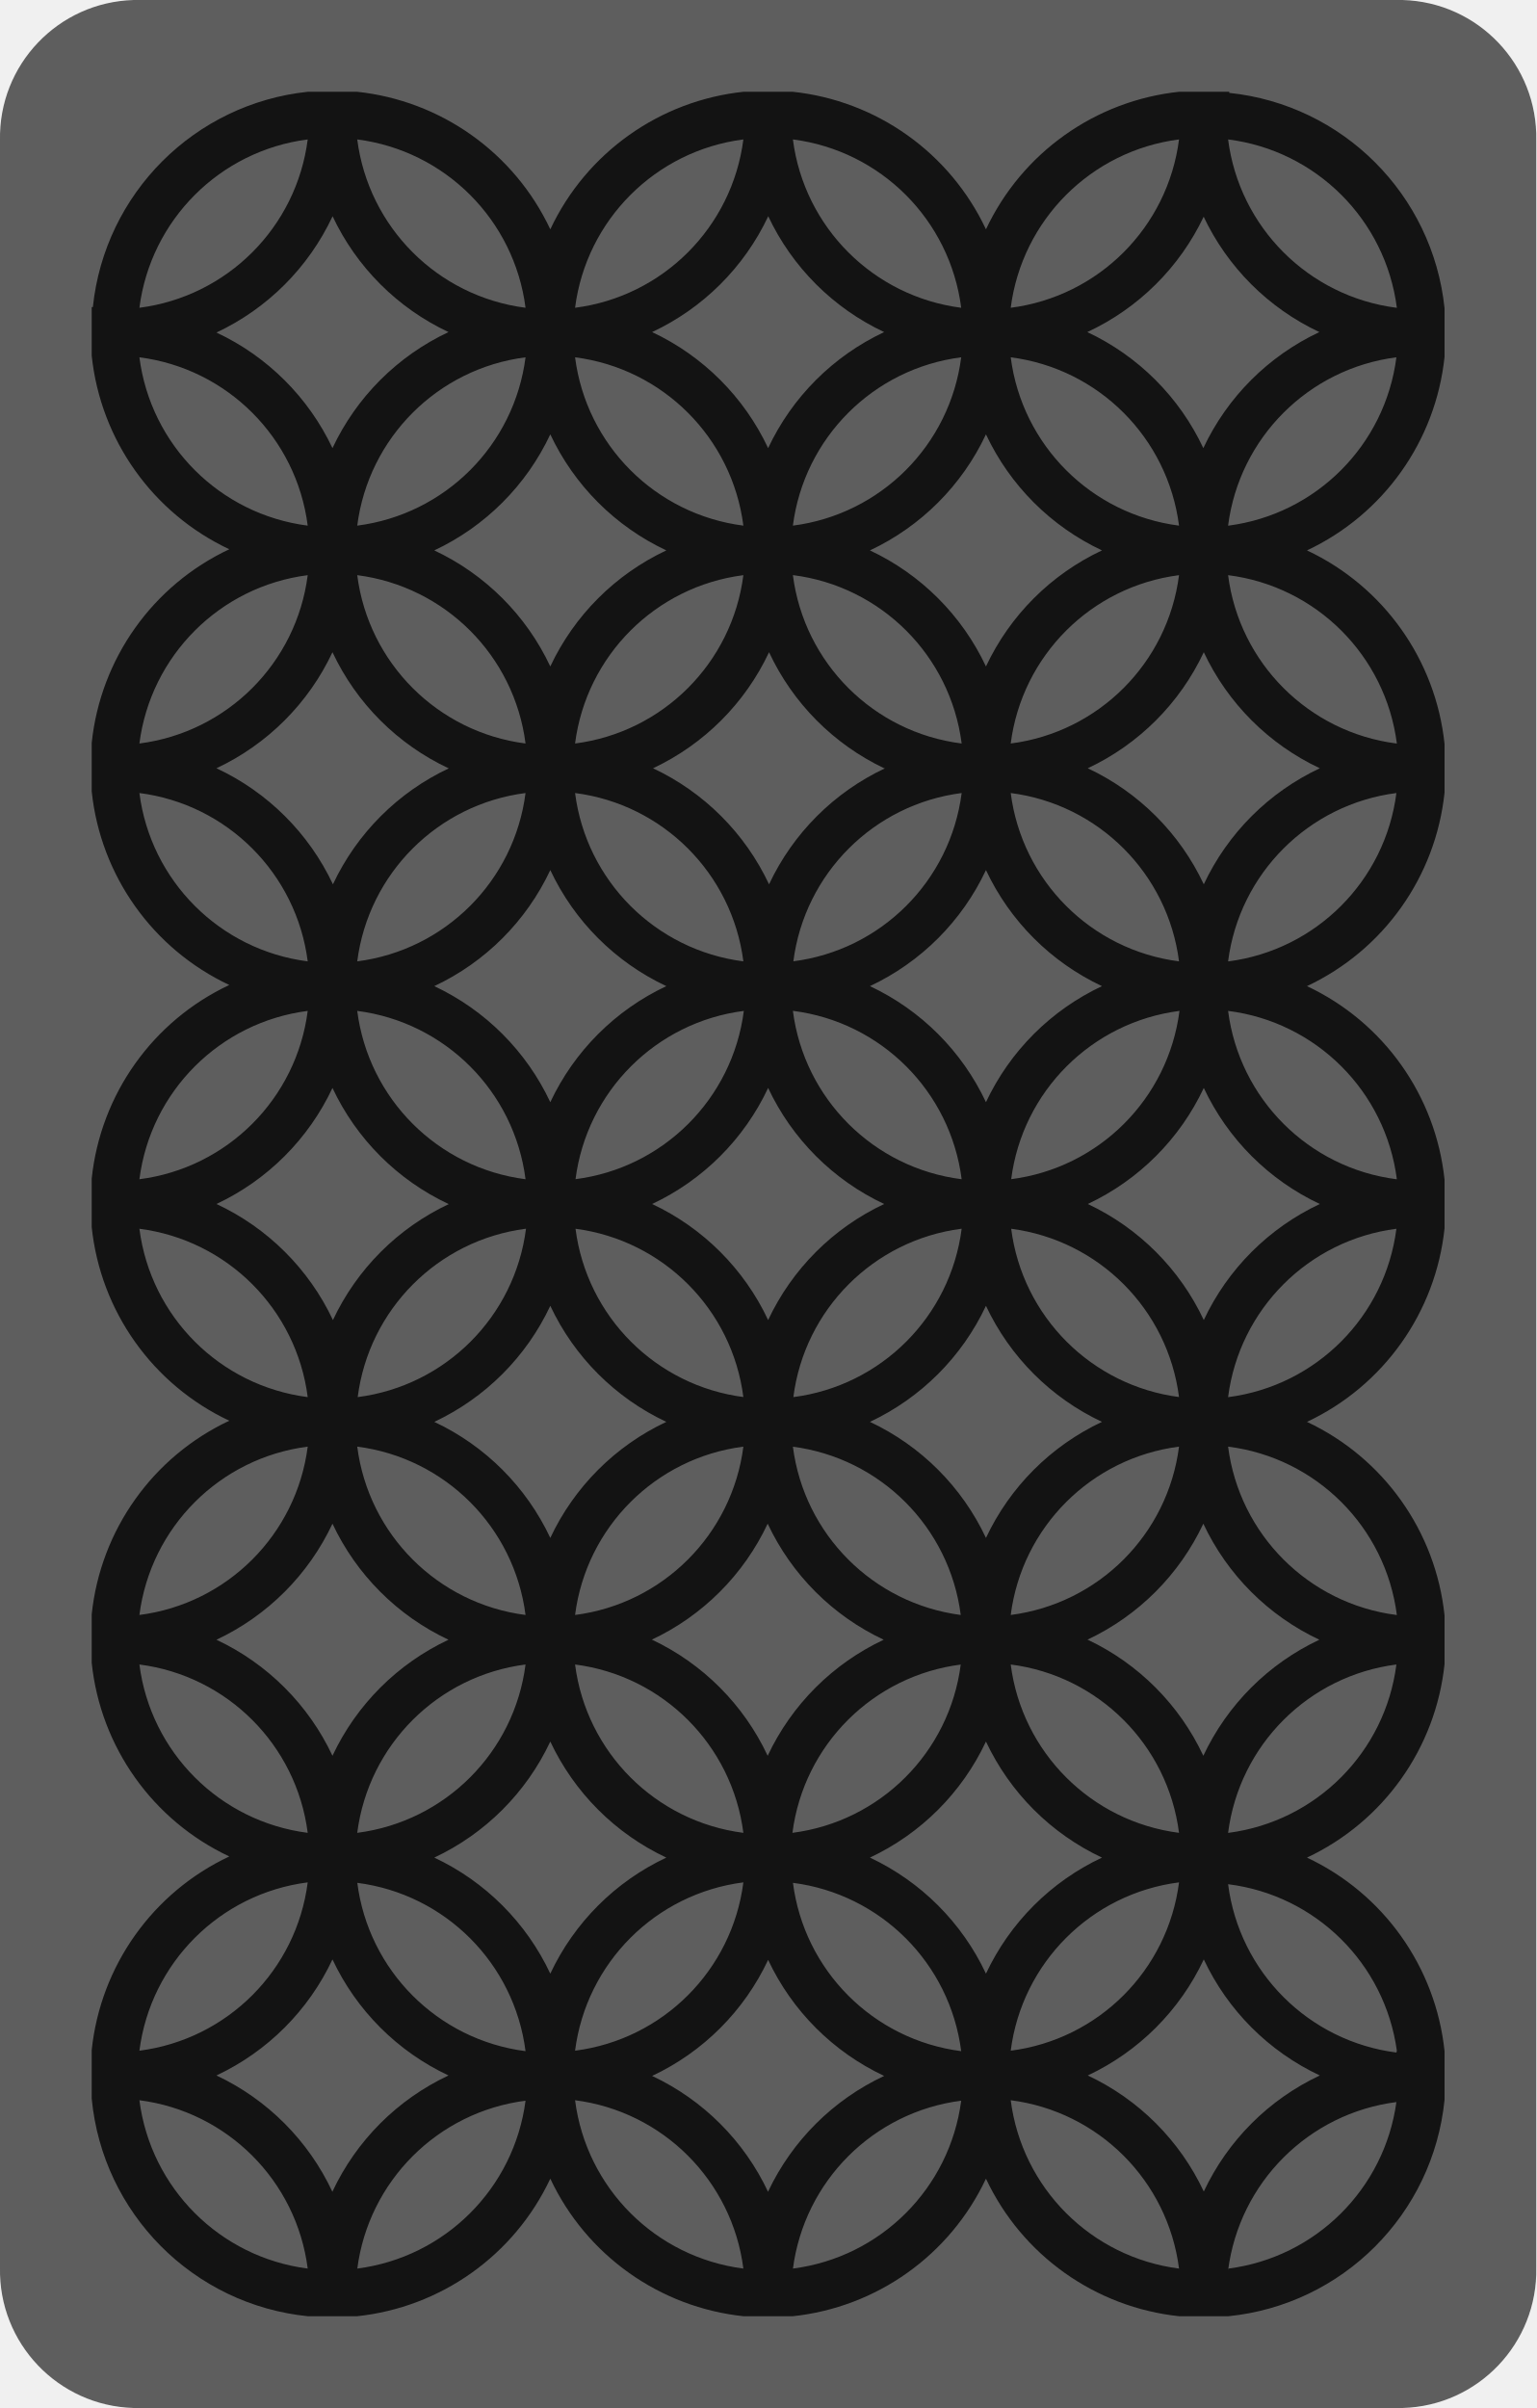
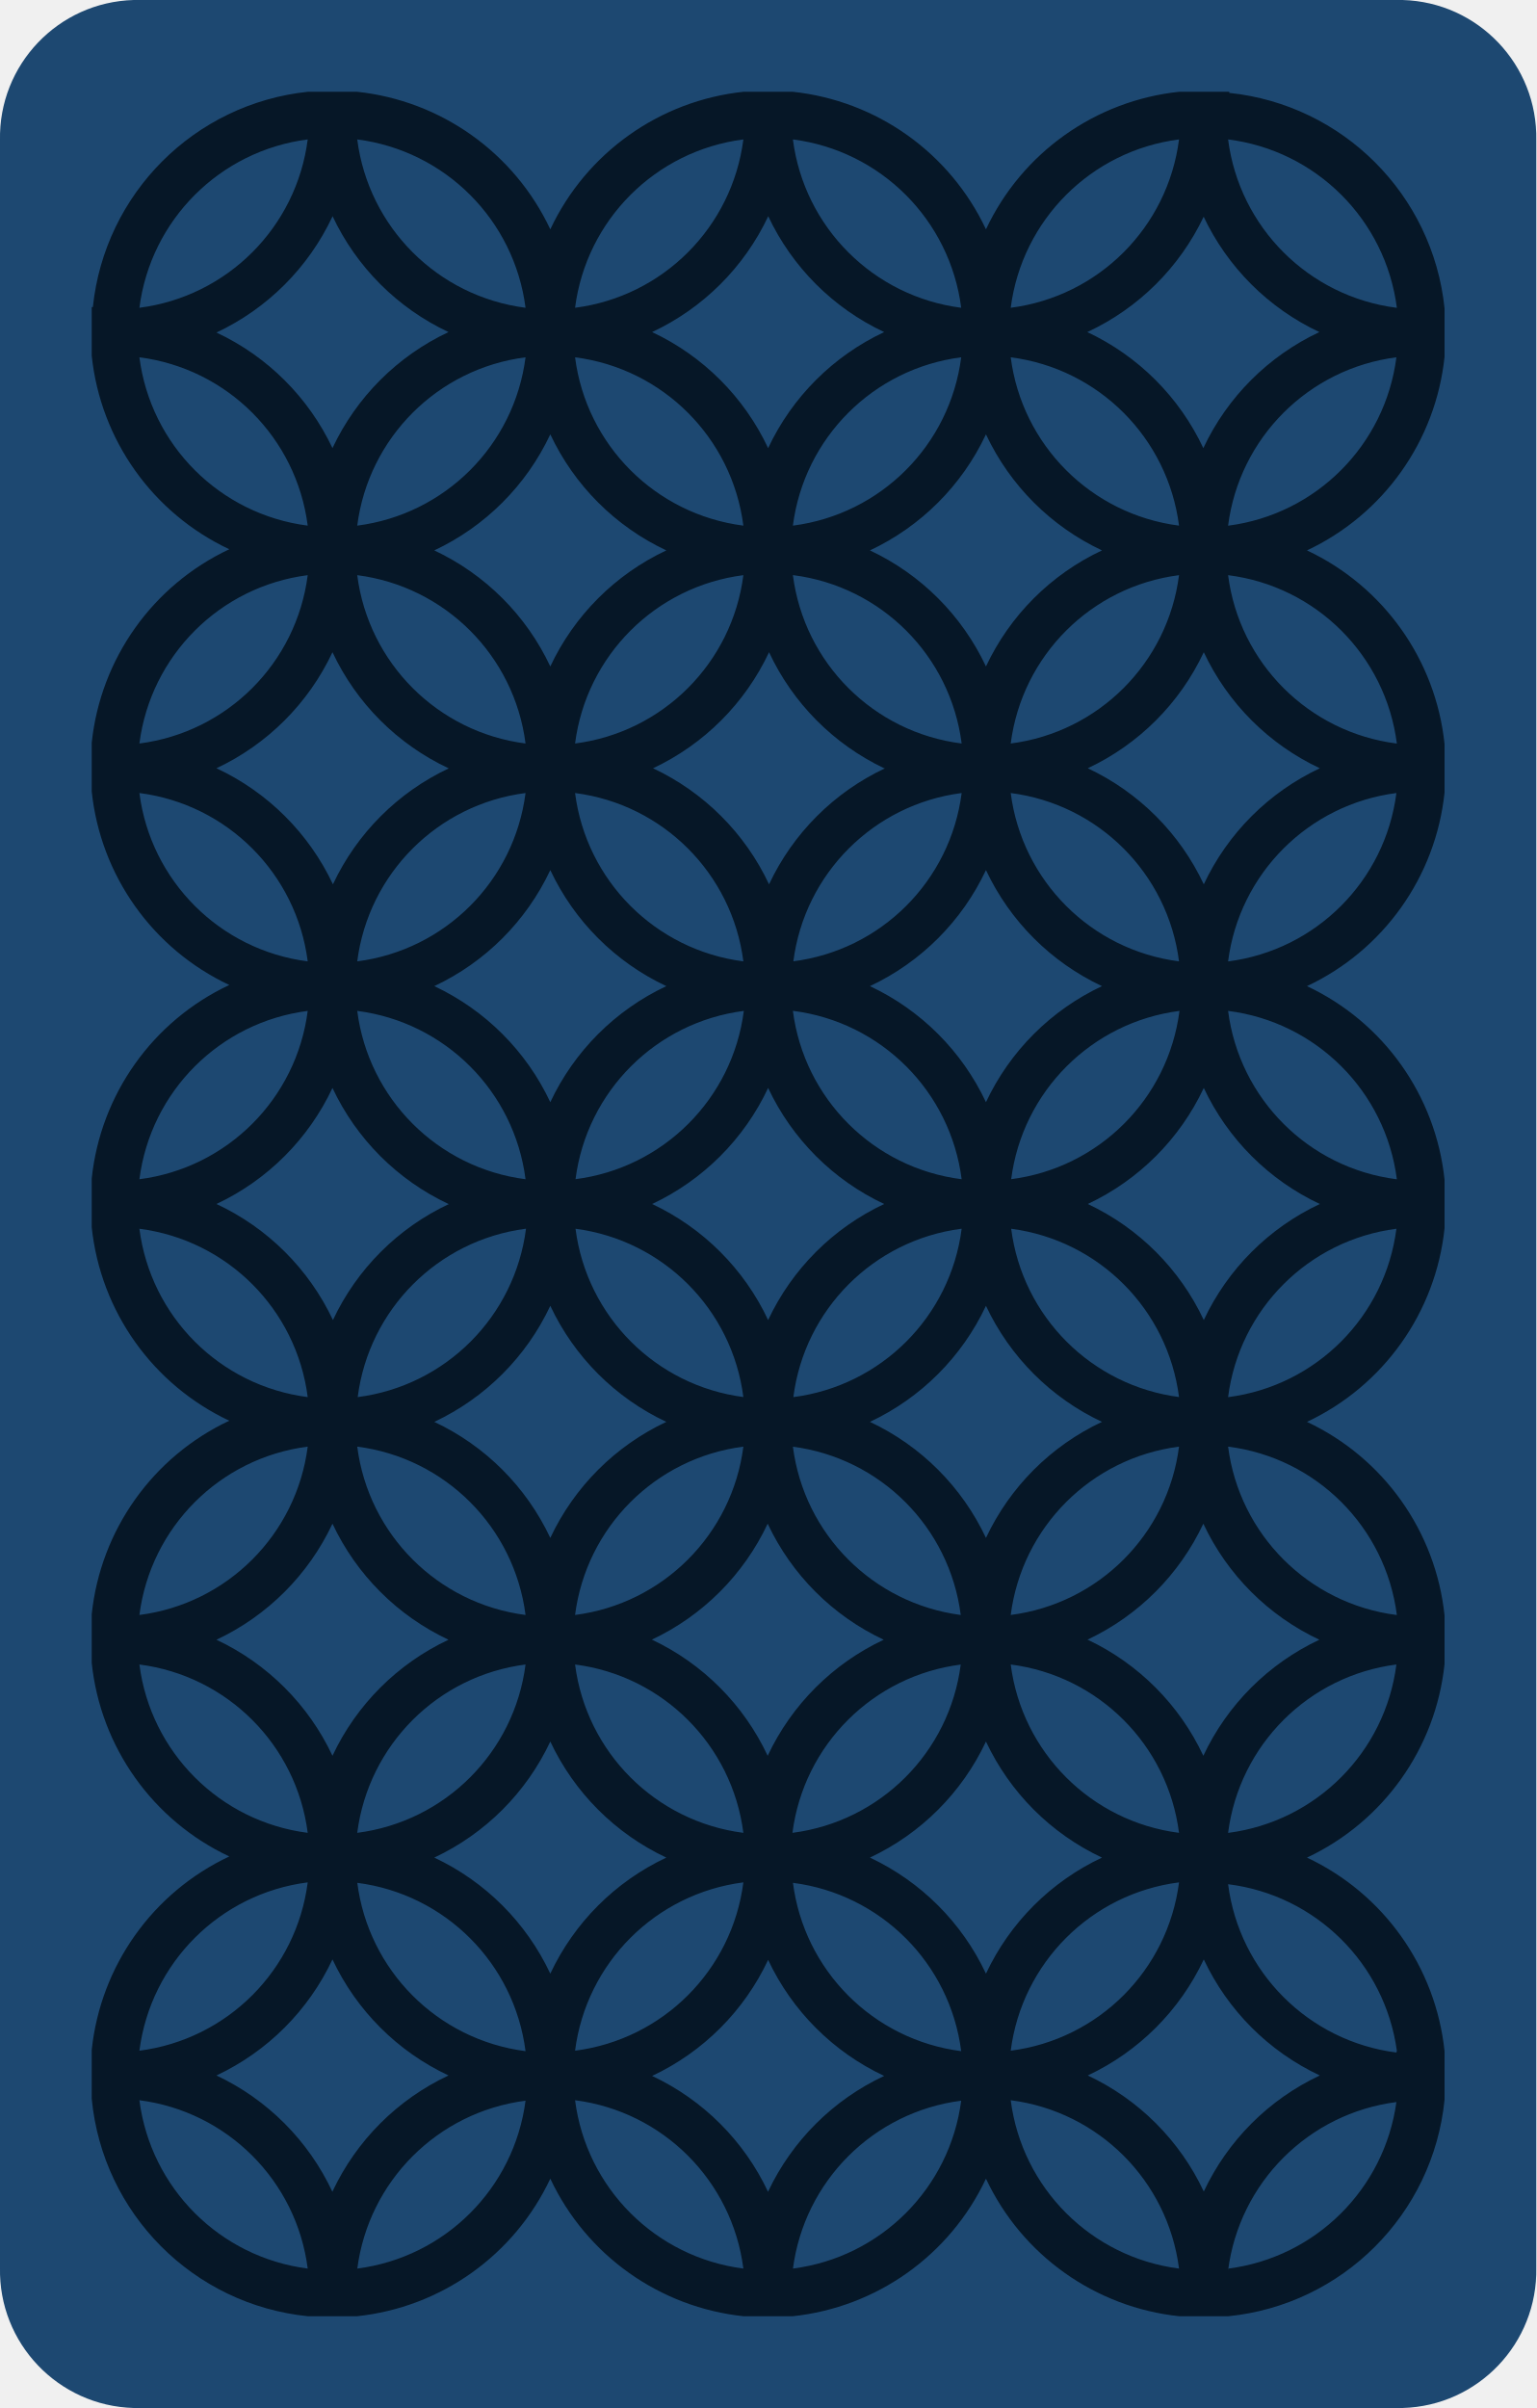
<svg xmlns="http://www.w3.org/2000/svg" id="Layer_1" data-name="Layer 1" viewBox="0 0 67 105">
  <defs>
-     <style>.cls-1{fill:#fff;}.cls-2{fill:#5e5e5e;}.cls-3{fill:#131313;}</style>
+     <style>.cls-1{fill:#1d4871;}.cls-2{fill:#061727;}</style>
  </defs>
-   <rect class="cls-1" width="67" height="105" rx="6" />
-   <path class="cls-2" d="M5.83,0H61.17A6,6,0,0,1,67,6.12V98.88A6,6,0,0,1,61.17,105H5.83A6,6,0,0,1,0,98.88V6.12A6,6,0,0,1,5.83,0Z" />
-   <path class="cls-3" d="M53.56,101A10.54,10.54,0,0,0,63,91.56h0V89.44h0a10.54,10.54,0,0,0-6-8.44,10.54,10.54,0,0,0,6-8.44h0V70.44h0a10.54,10.54,0,0,0-6-8.44,10.54,10.54,0,0,0,6-8.44h0V51.44h0a10.54,10.54,0,0,0-6-8.44,10.54,10.54,0,0,0,6-8.44h0V32.44h0a10.54,10.54,0,0,0-6-8.44,10.54,10.54,0,0,0,6-8.44h0V13.44h0a10.54,10.54,0,0,0-9.39-9.39V4H51.44v0a10.54,10.54,0,0,0-8.44,6,10.54,10.54,0,0,0-8.44-6V4H32.44v0a10.54,10.54,0,0,0-8.44,6,10.54,10.54,0,0,0-8.44-6V4H13.44v0a10.54,10.54,0,0,0-9.39,9.39H4v2.12h0a10.54,10.54,0,0,0,6,8.44,10.54,10.54,0,0,0-6,8.44H4v2.12h0a10.54,10.54,0,0,0,6,8.44,10.54,10.54,0,0,0-6,8.44H4v2.12h0a10.54,10.54,0,0,0,6,8.44,10.54,10.54,0,0,0-6,8.44H4v2.12h0a10.54,10.54,0,0,0,6,8.44,10.54,10.54,0,0,0-6,8.44H4v2.12h0A10.54,10.54,0,0,0,13.44,101v0h2.12v0a10.54,10.54,0,0,0,8.44-6,10.54,10.54,0,0,0,8.44,6v0h2.12v0a10.54,10.54,0,0,0,8.44-6,10.54,10.54,0,0,0,8.44,6v0h2.12Zm0-2a8.49,8.49,0,0,1,7.34-7.34A8.49,8.49,0,0,1,53.58,98.92Zm7.34-9.5a8.49,8.49,0,0,1-7.34-7.34A8.49,8.49,0,0,1,60.92,89.42ZM47.44,52.5a10.54,10.54,0,0,0,5.06-5.06,10.54,10.54,0,0,0,5.06,5.06,10.54,10.54,0,0,0-5.06,5.06A10.54,10.54,0,0,0,47.44,52.5Zm4,8.42a8.49,8.49,0,0,1-7.34-7.34A8.49,8.49,0,0,1,51.42,60.92Zm-7.34-9.5a8.49,8.49,0,0,1,7.34-7.34A8.49,8.49,0,0,1,44.08,51.42ZM47.44,33.5a10.54,10.54,0,0,0,5.06-5.06,10.54,10.54,0,0,0,5.06,5.06,10.54,10.54,0,0,0-5.06,5.06A10.54,10.54,0,0,0,47.44,33.5Zm-3.36-1.08a8.49,8.49,0,0,1,7.34-7.34A8.49,8.49,0,0,1,44.08,32.42Zm7.34,9.5a8.49,8.49,0,0,1-7.34-7.34A8.49,8.49,0,0,1,51.42,41.92ZM48.06,43A10.54,10.54,0,0,0,43,48.06,10.54,10.54,0,0,0,37.94,43,10.54,10.54,0,0,0,43,37.94,10.54,10.54,0,0,0,48.06,43ZM28.44,52.5a10.54,10.54,0,0,0,5.06-5.06,10.54,10.54,0,0,0,5.06,5.06,10.54,10.54,0,0,0-5.06,5.06A10.54,10.54,0,0,0,28.44,52.5Zm4,8.42a8.49,8.49,0,0,1-7.34-7.34A8.49,8.49,0,0,1,32.42,60.92Zm-7.34-9.5a8.49,8.49,0,0,1,7.34-7.34A8.49,8.49,0,0,1,25.08,51.42Zm16.84,2.16a8.49,8.49,0,0,1-7.34,7.34A8.49,8.49,0,0,1,41.92,53.58Zm-7.34-9.5a8.49,8.49,0,0,1,7.34,7.34A8.49,8.49,0,0,1,34.58,44.08Zm0-2.16a8.49,8.49,0,0,1,7.34-7.34A8.49,8.49,0,0,1,34.58,41.92Zm0-16.84a8.49,8.49,0,0,1,7.34,7.34A8.49,8.49,0,0,1,34.58,25.08Zm4,8.42a10.54,10.54,0,0,0-5.06,5.06,10.54,10.54,0,0,0-5.06-5.06,10.54,10.54,0,0,0,5.06-5.06A10.54,10.54,0,0,0,38.56,33.5ZM25.08,32.42a8.49,8.49,0,0,1,7.34-7.34A8.49,8.49,0,0,1,25.08,32.42Zm7.34,9.5a8.49,8.49,0,0,1-7.34-7.34A8.49,8.49,0,0,1,32.42,41.92ZM29.06,43A10.54,10.54,0,0,0,24,48.06,10.54,10.54,0,0,0,18.94,43,10.54,10.54,0,0,0,24,37.94,10.54,10.54,0,0,0,29.06,43Zm-6.14,8.42a8.49,8.49,0,0,1-7.34-7.34A8.49,8.49,0,0,1,22.92,51.42Zm-7.34-9.5a8.49,8.49,0,0,1,7.34-7.34A8.49,8.49,0,0,1,15.58,41.92Zm0-16.84a8.49,8.49,0,0,1,7.34,7.34A8.49,8.49,0,0,1,15.58,25.08Zm4,8.42a10.54,10.54,0,0,0-5.06,5.06A10.54,10.54,0,0,0,9.44,33.5a10.54,10.54,0,0,0,5.06-5.06A10.54,10.54,0,0,0,19.56,33.5Zm0,19a10.54,10.54,0,0,0-5.06,5.06A10.54,10.54,0,0,0,9.44,52.5a10.54,10.54,0,0,0,5.06-5.06A10.54,10.54,0,0,0,19.56,52.5Zm3.36,1.08a8.49,8.49,0,0,1-7.34,7.34A8.49,8.49,0,0,1,22.92,53.58ZM19.56,71.5a10.54,10.54,0,0,0-5.06,5.06A10.54,10.54,0,0,0,9.44,71.5a10.54,10.54,0,0,0,5.06-5.06A10.54,10.54,0,0,0,19.56,71.5Zm3.36,1.08a8.49,8.49,0,0,1-7.34,7.34A8.49,8.49,0,0,1,22.92,72.58Zm-7.34-9.5a8.49,8.49,0,0,1,7.34,7.34A8.49,8.49,0,0,1,15.58,63.08ZM18.94,62A10.54,10.54,0,0,0,24,56.94,10.54,10.54,0,0,0,29.06,62,10.54,10.54,0,0,0,24,67.06,10.54,10.54,0,0,0,18.94,62Zm13.48,1.08a8.49,8.49,0,0,1-7.34,7.34A8.49,8.49,0,0,1,32.42,63.08Zm0,16.84a8.49,8.49,0,0,1-7.34-7.34A8.49,8.49,0,0,1,32.42,79.92Zm-4-8.42a10.54,10.54,0,0,0,5.06-5.06,10.54,10.54,0,0,0,5.06,5.06,10.54,10.54,0,0,0-5.06,5.06A10.54,10.54,0,0,0,28.44,71.5Zm13.48,1.08a8.49,8.49,0,0,1-7.34,7.34A8.49,8.49,0,0,1,41.92,72.58Zm-7.34-9.5a8.49,8.49,0,0,1,7.34,7.34A8.49,8.49,0,0,1,34.58,63.08ZM37.94,62A10.54,10.54,0,0,0,43,56.94,10.54,10.54,0,0,0,48.06,62,10.54,10.54,0,0,0,43,67.06,10.54,10.54,0,0,0,37.94,62Zm13.48,1.08a8.49,8.49,0,0,1-7.34,7.34A8.49,8.49,0,0,1,51.42,63.08Zm0,16.84a8.49,8.49,0,0,1-7.34-7.34A8.49,8.49,0,0,1,51.42,79.92Zm-4-8.42a10.54,10.54,0,0,0,5.06-5.06,10.54,10.54,0,0,0,5.06,5.06,10.54,10.54,0,0,0-5.06,5.06A10.54,10.54,0,0,0,47.44,71.5Zm6.14,8.42a8.49,8.49,0,0,1,7.34-7.34A8.49,8.49,0,0,1,53.58,79.92Zm7.34-9.5a8.49,8.49,0,0,1-7.34-7.34A8.49,8.49,0,0,1,60.92,70.42Zm-7.34-9.5a8.49,8.49,0,0,1,7.34-7.34A8.49,8.49,0,0,1,53.58,60.92Zm7.34-9.5a8.49,8.49,0,0,1-7.34-7.34A8.49,8.49,0,0,1,60.92,51.42Zm-7.34-9.5a8.49,8.49,0,0,1,7.34-7.34A8.49,8.49,0,0,1,53.58,41.92Zm7.34-9.5a8.49,8.49,0,0,1-7.34-7.34A8.49,8.49,0,0,1,60.92,32.42Zm-7.34-9.5a8.49,8.49,0,0,1,7.34-7.34A8.49,8.49,0,0,1,53.58,22.92Zm7.34-9.5a8.49,8.49,0,0,1-7.34-7.34A8.49,8.49,0,0,1,60.92,13.42Zm-8.42-4a10.54,10.54,0,0,0,5.06,5.06,10.54,10.54,0,0,0-5.06,5.06,10.54,10.54,0,0,0-5.06-5.06A10.54,10.54,0,0,0,52.5,9.44ZM51.42,6.08a8.49,8.49,0,0,1-7.34,7.34A8.49,8.49,0,0,1,51.42,6.08Zm0,16.84a8.49,8.49,0,0,1-7.34-7.34A8.49,8.49,0,0,1,51.42,22.92ZM48.06,24A10.54,10.54,0,0,0,43,29.06,10.54,10.54,0,0,0,37.94,24,10.54,10.54,0,0,0,43,18.94,10.54,10.54,0,0,0,48.06,24ZM34.58,22.92a8.49,8.49,0,0,1,7.34-7.34A8.49,8.49,0,0,1,34.58,22.92Zm7.34-9.5a8.49,8.49,0,0,1-7.34-7.34A8.49,8.49,0,0,1,41.92,13.42Zm-8.42-4a10.54,10.54,0,0,0,5.06,5.06,10.54,10.54,0,0,0-5.06,5.06,10.54,10.54,0,0,0-5.06-5.06A10.54,10.54,0,0,0,33.5,9.44ZM32.42,6.08a8.49,8.49,0,0,1-7.34,7.34A8.49,8.49,0,0,1,32.42,6.08Zm0,16.84a8.49,8.49,0,0,1-7.34-7.34A8.49,8.49,0,0,1,32.42,22.92ZM29.06,24A10.54,10.54,0,0,0,24,29.06,10.54,10.54,0,0,0,18.94,24,10.54,10.54,0,0,0,24,18.94,10.54,10.54,0,0,0,29.06,24ZM15.58,22.92a8.49,8.49,0,0,1,7.34-7.34A8.49,8.49,0,0,1,15.58,22.92Zm7.34-9.5a8.49,8.49,0,0,1-7.34-7.34A8.49,8.49,0,0,1,22.92,13.42Zm-8.42-4a10.54,10.54,0,0,0,5.06,5.06,10.54,10.54,0,0,0-5.06,5.06A10.54,10.54,0,0,0,9.44,14.5,10.54,10.54,0,0,0,14.5,9.44ZM13.42,6.08a8.49,8.49,0,0,1-7.34,7.34A8.49,8.49,0,0,1,13.42,6.08Zm-7.34,9.5a8.49,8.49,0,0,1,7.34,7.34A8.49,8.49,0,0,1,6.08,15.58Zm7.34,9.5a8.49,8.49,0,0,1-7.34,7.34A8.49,8.49,0,0,1,13.42,25.08Zm-7.34,9.5a8.49,8.49,0,0,1,7.34,7.34A8.49,8.49,0,0,1,6.08,34.58Zm7.34,9.5a8.49,8.49,0,0,1-7.34,7.34A8.49,8.49,0,0,1,13.42,44.08Zm-7.34,9.5a8.49,8.49,0,0,1,7.34,7.34A8.49,8.49,0,0,1,6.08,53.58Zm7.34,9.5a8.49,8.49,0,0,1-7.34,7.34A8.49,8.49,0,0,1,13.42,63.08Zm-7.34,9.5a8.49,8.49,0,0,1,7.34,7.34A8.49,8.49,0,0,1,6.08,72.58Zm7.34,9.5a8.49,8.49,0,0,1-7.34,7.34A8.49,8.49,0,0,1,13.42,82.08Zm-7.34,9.5a8.49,8.49,0,0,1,7.34,7.34A8.49,8.49,0,0,1,6.08,91.58Zm8.42,4A10.54,10.54,0,0,0,9.44,90.5a10.54,10.54,0,0,0,5.06-5.06,10.54,10.54,0,0,0,5.06,5.06A10.54,10.54,0,0,0,14.5,95.56Zm1.08,3.36a8.49,8.49,0,0,1,7.34-7.34A8.49,8.49,0,0,1,15.58,98.92Zm0-16.84a8.49,8.49,0,0,1,7.34,7.34A8.49,8.49,0,0,1,15.58,82.08ZM18.94,81A10.54,10.54,0,0,0,24,75.94,10.54,10.54,0,0,0,29.06,81,10.54,10.54,0,0,0,24,86.06,10.54,10.54,0,0,0,18.94,81Zm13.48,1.08a8.49,8.49,0,0,1-7.34,7.34A8.49,8.49,0,0,1,32.42,82.08Zm-7.34,9.5a8.49,8.49,0,0,1,7.34,7.34A8.49,8.49,0,0,1,25.08,91.58Zm8.42,4a10.54,10.54,0,0,0-5.06-5.06,10.54,10.54,0,0,0,5.06-5.06,10.54,10.54,0,0,0,5.06,5.06A10.54,10.54,0,0,0,33.5,95.56Zm1.08,3.36a8.49,8.49,0,0,1,7.34-7.34A8.49,8.49,0,0,1,34.58,98.92Zm0-16.84a8.49,8.49,0,0,1,7.34,7.34A8.49,8.49,0,0,1,34.58,82.08ZM37.94,81A10.54,10.54,0,0,0,43,75.94,10.54,10.54,0,0,0,48.06,81,10.54,10.54,0,0,0,43,86.06,10.54,10.54,0,0,0,37.94,81Zm13.48,1.08a8.49,8.49,0,0,1-7.34,7.34A8.49,8.49,0,0,1,51.42,82.08Zm-7.34,9.5a8.49,8.49,0,0,1,7.34,7.34A8.49,8.49,0,0,1,44.08,91.58Zm3.36-1.08a10.54,10.54,0,0,0,5.06-5.06,10.54,10.54,0,0,0,5.06,5.06,10.54,10.54,0,0,0-5.06,5.06A10.54,10.54,0,0,0,47.44,90.5Z" />
+   <path class="cls-1" d="M5.83,0H61.17A6,6,0,0,1,67,6.12V98.88A6,6,0,0,1,61.17,105H5.83A6,6,0,0,1,0,98.88V6.12A6,6,0,0,1,5.83,0Z" />
+   <path class="cls-2" d="M53.56,101A10.54,10.54,0,0,0,63,91.56h0V89.44h0a10.54,10.54,0,0,0-6-8.44,10.54,10.54,0,0,0,6-8.44h0V70.44h0a10.54,10.54,0,0,0-6-8.44,10.54,10.54,0,0,0,6-8.44h0V51.44h0a10.54,10.54,0,0,0-6-8.44,10.54,10.54,0,0,0,6-8.44h0V32.44h0a10.54,10.54,0,0,0-6-8.44,10.54,10.54,0,0,0,6-8.44h0V13.44h0a10.54,10.54,0,0,0-9.39-9.39V4H51.44v0a10.54,10.54,0,0,0-8.44,6,10.54,10.54,0,0,0-8.44-6V4H32.44v0a10.54,10.54,0,0,0-8.44,6,10.54,10.54,0,0,0-8.44-6V4H13.44v0a10.54,10.54,0,0,0-9.39,9.39H4v2.12h0a10.54,10.54,0,0,0,6,8.44,10.54,10.54,0,0,0-6,8.44H4v2.12h0a10.54,10.54,0,0,0,6,8.44,10.54,10.54,0,0,0-6,8.44H4v2.12h0a10.54,10.54,0,0,0,6,8.44,10.54,10.54,0,0,0-6,8.44H4v2.12h0a10.54,10.54,0,0,0,6,8.44,10.54,10.54,0,0,0-6,8.44H4v2.12h0A10.54,10.54,0,0,0,13.44,101v0h2.12v0a10.54,10.54,0,0,0,8.44-6,10.54,10.54,0,0,0,8.44,6v0h2.12v0a10.54,10.54,0,0,0,8.44-6,10.54,10.54,0,0,0,8.44,6v0h2.12Zm0-2a8.49,8.49,0,0,1,7.34-7.34A8.49,8.49,0,0,1,53.58,98.92Zm7.34-9.5a8.49,8.49,0,0,1-7.34-7.34A8.49,8.49,0,0,1,60.92,89.42ZM47.44,52.5a10.54,10.54,0,0,0,5.06-5.06,10.54,10.54,0,0,0,5.06,5.06,10.54,10.54,0,0,0-5.06,5.06A10.54,10.54,0,0,0,47.44,52.5Zm4,8.42a8.49,8.49,0,0,1-7.34-7.34A8.49,8.49,0,0,1,51.42,60.92Zm-7.34-9.5a8.49,8.49,0,0,1,7.34-7.34A8.49,8.49,0,0,1,44.08,51.42ZM47.44,33.5a10.54,10.54,0,0,0,5.06-5.06,10.54,10.54,0,0,0,5.06,5.06,10.54,10.54,0,0,0-5.06,5.06A10.54,10.54,0,0,0,47.44,33.5Zm-3.36-1.08a8.49,8.49,0,0,1,7.34-7.34A8.49,8.49,0,0,1,44.08,32.42Zm7.34,9.5a8.49,8.49,0,0,1-7.34-7.34A8.49,8.49,0,0,1,51.42,41.92ZM48.06,43A10.54,10.54,0,0,0,43,48.06,10.54,10.54,0,0,0,37.94,43,10.54,10.54,0,0,0,43,37.94,10.54,10.54,0,0,0,48.06,43ZM28.44,52.5a10.54,10.54,0,0,0,5.06-5.06,10.54,10.54,0,0,0,5.06,5.06,10.54,10.54,0,0,0-5.06,5.06A10.54,10.54,0,0,0,28.44,52.5Zm4,8.42a8.49,8.49,0,0,1-7.34-7.34A8.49,8.49,0,0,1,32.42,60.92Zm-7.34-9.5a8.49,8.49,0,0,1,7.34-7.34A8.49,8.49,0,0,1,25.08,51.42Zm16.84,2.16a8.49,8.49,0,0,1-7.34,7.34A8.49,8.49,0,0,1,41.92,53.58Zm-7.34-9.5a8.49,8.49,0,0,1,7.34,7.34A8.49,8.49,0,0,1,34.58,44.08Zm0-2.16a8.49,8.49,0,0,1,7.34-7.34A8.49,8.49,0,0,1,34.58,41.92Zm0-16.84a8.49,8.49,0,0,1,7.34,7.34A8.49,8.49,0,0,1,34.58,25.08Zm4,8.42a10.54,10.54,0,0,0-5.06,5.06,10.54,10.54,0,0,0-5.06-5.06,10.54,10.54,0,0,0,5.06-5.06A10.54,10.54,0,0,0,38.56,33.5ZM25.08,32.42a8.49,8.49,0,0,1,7.34-7.34A8.49,8.49,0,0,1,25.08,32.42Zm7.34,9.5a8.49,8.49,0,0,1-7.34-7.34A8.49,8.49,0,0,1,32.42,41.92ZM29.06,43A10.54,10.54,0,0,0,24,48.06,10.54,10.54,0,0,0,18.94,43,10.54,10.54,0,0,0,24,37.94,10.54,10.54,0,0,0,29.06,43Zm-6.14,8.42a8.49,8.49,0,0,1-7.34-7.34A8.49,8.49,0,0,1,22.92,51.42Zm-7.34-9.5a8.49,8.49,0,0,1,7.34-7.34A8.49,8.49,0,0,1,15.58,41.92Zm0-16.84a8.49,8.49,0,0,1,7.34,7.34A8.49,8.49,0,0,1,15.58,25.08Zm4,8.42a10.54,10.54,0,0,0-5.06,5.06A10.54,10.54,0,0,0,9.44,33.5a10.54,10.54,0,0,0,5.06-5.06A10.54,10.54,0,0,0,19.56,33.5Zm0,19a10.54,10.54,0,0,0-5.06,5.06A10.54,10.54,0,0,0,9.44,52.5a10.54,10.54,0,0,0,5.06-5.06A10.54,10.54,0,0,0,19.56,52.5Zm3.36,1.08a8.49,8.49,0,0,1-7.34,7.34A8.49,8.49,0,0,1,22.92,53.58ZM19.56,71.5a10.54,10.54,0,0,0-5.06,5.06A10.54,10.54,0,0,0,9.44,71.5a10.54,10.54,0,0,0,5.06-5.06A10.54,10.54,0,0,0,19.56,71.5Zm3.36,1.08a8.49,8.49,0,0,1-7.34,7.34A8.49,8.49,0,0,1,22.92,72.58Zm-7.34-9.5a8.49,8.49,0,0,1,7.34,7.34A8.49,8.49,0,0,1,15.58,63.08ZM18.94,62A10.54,10.54,0,0,0,24,56.94,10.54,10.54,0,0,0,29.06,62,10.54,10.54,0,0,0,24,67.06,10.54,10.54,0,0,0,18.94,62Zm13.48,1.08a8.49,8.49,0,0,1-7.34,7.34A8.49,8.49,0,0,1,32.42,63.08Zm0,16.84a8.49,8.49,0,0,1-7.34-7.34A8.49,8.49,0,0,1,32.42,79.92Zm-4-8.42a10.54,10.54,0,0,0,5.06-5.06,10.54,10.54,0,0,0,5.06,5.06,10.54,10.54,0,0,0-5.06,5.06A10.54,10.54,0,0,0,28.44,71.5Zm13.48,1.08a8.49,8.49,0,0,1-7.34,7.34A8.49,8.49,0,0,1,41.92,72.58Zm-7.34-9.5a8.49,8.49,0,0,1,7.34,7.34A8.49,8.49,0,0,1,34.58,63.08ZM37.94,62A10.54,10.54,0,0,0,43,56.94,10.54,10.54,0,0,0,48.06,62,10.54,10.54,0,0,0,43,67.06,10.54,10.54,0,0,0,37.94,62Zm13.48,1.08a8.49,8.49,0,0,1-7.34,7.34A8.49,8.49,0,0,1,51.42,63.08Zm0,16.84a8.49,8.49,0,0,1-7.34-7.34A8.49,8.49,0,0,1,51.42,79.92Zm-4-8.42a10.54,10.54,0,0,0,5.06-5.06,10.54,10.54,0,0,0,5.06,5.06,10.54,10.54,0,0,0-5.06,5.06A10.54,10.54,0,0,0,47.44,71.5Zm6.14,8.42a8.49,8.49,0,0,1,7.34-7.34A8.49,8.49,0,0,1,53.58,79.92Zm7.34-9.5a8.49,8.49,0,0,1-7.34-7.34A8.49,8.49,0,0,1,60.92,70.42Zm-7.34-9.5a8.49,8.49,0,0,1,7.34-7.34A8.49,8.49,0,0,1,53.58,60.92Zm7.34-9.5a8.49,8.49,0,0,1-7.34-7.34A8.49,8.49,0,0,1,60.92,51.42Zm-7.34-9.5a8.49,8.49,0,0,1,7.34-7.34A8.49,8.49,0,0,1,53.58,41.92Zm7.34-9.5a8.49,8.49,0,0,1-7.34-7.34A8.49,8.49,0,0,1,60.92,32.42Zm-7.34-9.5a8.49,8.49,0,0,1,7.34-7.34A8.49,8.49,0,0,1,53.58,22.92Zm7.34-9.5a8.49,8.49,0,0,1-7.34-7.34A8.49,8.49,0,0,1,60.92,13.42Zm-8.42-4a10.54,10.54,0,0,0,5.06,5.06,10.54,10.54,0,0,0-5.06,5.06,10.54,10.54,0,0,0-5.06-5.06A10.54,10.54,0,0,0,52.5,9.44ZM51.42,6.08a8.49,8.49,0,0,1-7.34,7.34A8.49,8.49,0,0,1,51.42,6.08Zm0,16.84a8.49,8.49,0,0,1-7.34-7.34A8.49,8.49,0,0,1,51.42,22.92ZM48.06,24A10.54,10.54,0,0,0,43,29.06,10.54,10.54,0,0,0,37.94,24,10.54,10.54,0,0,0,43,18.94,10.54,10.54,0,0,0,48.06,24ZM34.58,22.92a8.49,8.49,0,0,1,7.34-7.34A8.49,8.49,0,0,1,34.58,22.92Zm7.34-9.5a8.49,8.49,0,0,1-7.34-7.34A8.49,8.49,0,0,1,41.92,13.42Zm-8.42-4a10.54,10.54,0,0,0,5.06,5.06,10.54,10.54,0,0,0-5.06,5.06,10.54,10.54,0,0,0-5.06-5.06A10.54,10.54,0,0,0,33.5,9.44ZM32.42,6.08a8.49,8.49,0,0,1-7.34,7.34A8.49,8.49,0,0,1,32.42,6.08Zm0,16.84a8.49,8.49,0,0,1-7.34-7.34A8.49,8.49,0,0,1,32.42,22.92ZM29.06,24A10.54,10.54,0,0,0,24,29.06,10.54,10.54,0,0,0,18.94,24,10.54,10.54,0,0,0,24,18.94,10.54,10.54,0,0,0,29.06,24ZM15.58,22.92a8.49,8.49,0,0,1,7.34-7.34A8.49,8.49,0,0,1,15.58,22.92Zm7.34-9.5a8.49,8.49,0,0,1-7.34-7.34A8.49,8.49,0,0,1,22.92,13.42Zm-8.42-4a10.54,10.54,0,0,0,5.06,5.06,10.54,10.54,0,0,0-5.06,5.06A10.54,10.54,0,0,0,9.44,14.5,10.54,10.54,0,0,0,14.5,9.44ZM13.42,6.08a8.49,8.49,0,0,1-7.34,7.34A8.49,8.49,0,0,1,13.42,6.08Zm-7.34,9.5a8.49,8.49,0,0,1,7.34,7.34A8.49,8.49,0,0,1,6.08,15.58Zm7.34,9.5a8.49,8.49,0,0,1-7.34,7.34A8.49,8.49,0,0,1,13.42,25.08Zm-7.34,9.5a8.49,8.49,0,0,1,7.34,7.34A8.49,8.49,0,0,1,6.08,34.58Zm7.34,9.5a8.49,8.49,0,0,1-7.34,7.34A8.49,8.49,0,0,1,13.42,44.08Zm-7.34,9.5a8.49,8.49,0,0,1,7.34,7.34A8.49,8.49,0,0,1,6.08,53.58Zm7.34,9.5a8.49,8.49,0,0,1-7.34,7.34A8.49,8.49,0,0,1,13.42,63.08Zm-7.34,9.5a8.49,8.49,0,0,1,7.34,7.34A8.49,8.49,0,0,1,6.08,72.58Zm7.34,9.5a8.49,8.49,0,0,1-7.34,7.34A8.49,8.49,0,0,1,13.42,82.08Zm-7.34,9.5a8.49,8.49,0,0,1,7.34,7.34A8.49,8.49,0,0,1,6.08,91.58Zm8.42,4A10.54,10.54,0,0,0,9.44,90.5a10.54,10.54,0,0,0,5.06-5.06,10.54,10.54,0,0,0,5.06,5.06A10.54,10.54,0,0,0,14.5,95.56Zm1.08,3.36a8.49,8.49,0,0,1,7.34-7.34A8.49,8.49,0,0,1,15.58,98.92Zm0-16.84a8.49,8.49,0,0,1,7.34,7.34A8.49,8.49,0,0,1,15.58,82.08ZM18.94,81A10.54,10.54,0,0,0,24,75.94,10.54,10.54,0,0,0,29.06,81,10.54,10.54,0,0,0,24,86.06,10.54,10.54,0,0,0,18.94,81Zm13.48,1.08a8.49,8.49,0,0,1-7.34,7.34A8.49,8.49,0,0,1,32.42,82.08Zm-7.34,9.5a8.49,8.49,0,0,1,7.34,7.34A8.49,8.49,0,0,1,25.08,91.58Zm8.42,4a10.54,10.54,0,0,0-5.06-5.06,10.54,10.54,0,0,0,5.06-5.06,10.54,10.54,0,0,0,5.06,5.06A10.54,10.54,0,0,0,33.5,95.56Zm1.08,3.36a8.49,8.49,0,0,1,7.34-7.34A8.49,8.49,0,0,1,34.58,98.92Zm0-16.84a8.49,8.49,0,0,1,7.34,7.34A8.49,8.49,0,0,1,34.58,82.08ZM37.94,81A10.54,10.54,0,0,0,43,75.94,10.54,10.54,0,0,0,48.06,81,10.54,10.54,0,0,0,43,86.06,10.54,10.54,0,0,0,37.94,81Zm13.48,1.08a8.49,8.49,0,0,1-7.34,7.34A8.49,8.49,0,0,1,51.42,82.08Zm-7.34,9.5a8.49,8.49,0,0,1,7.34,7.34A8.49,8.49,0,0,1,44.08,91.58Zm3.36-1.08a10.54,10.54,0,0,0,5.06-5.06,10.54,10.54,0,0,0,5.06,5.06,10.54,10.54,0,0,0-5.06,5.06A10.54,10.54,0,0,0,47.44,90.5Z" />
</svg>
